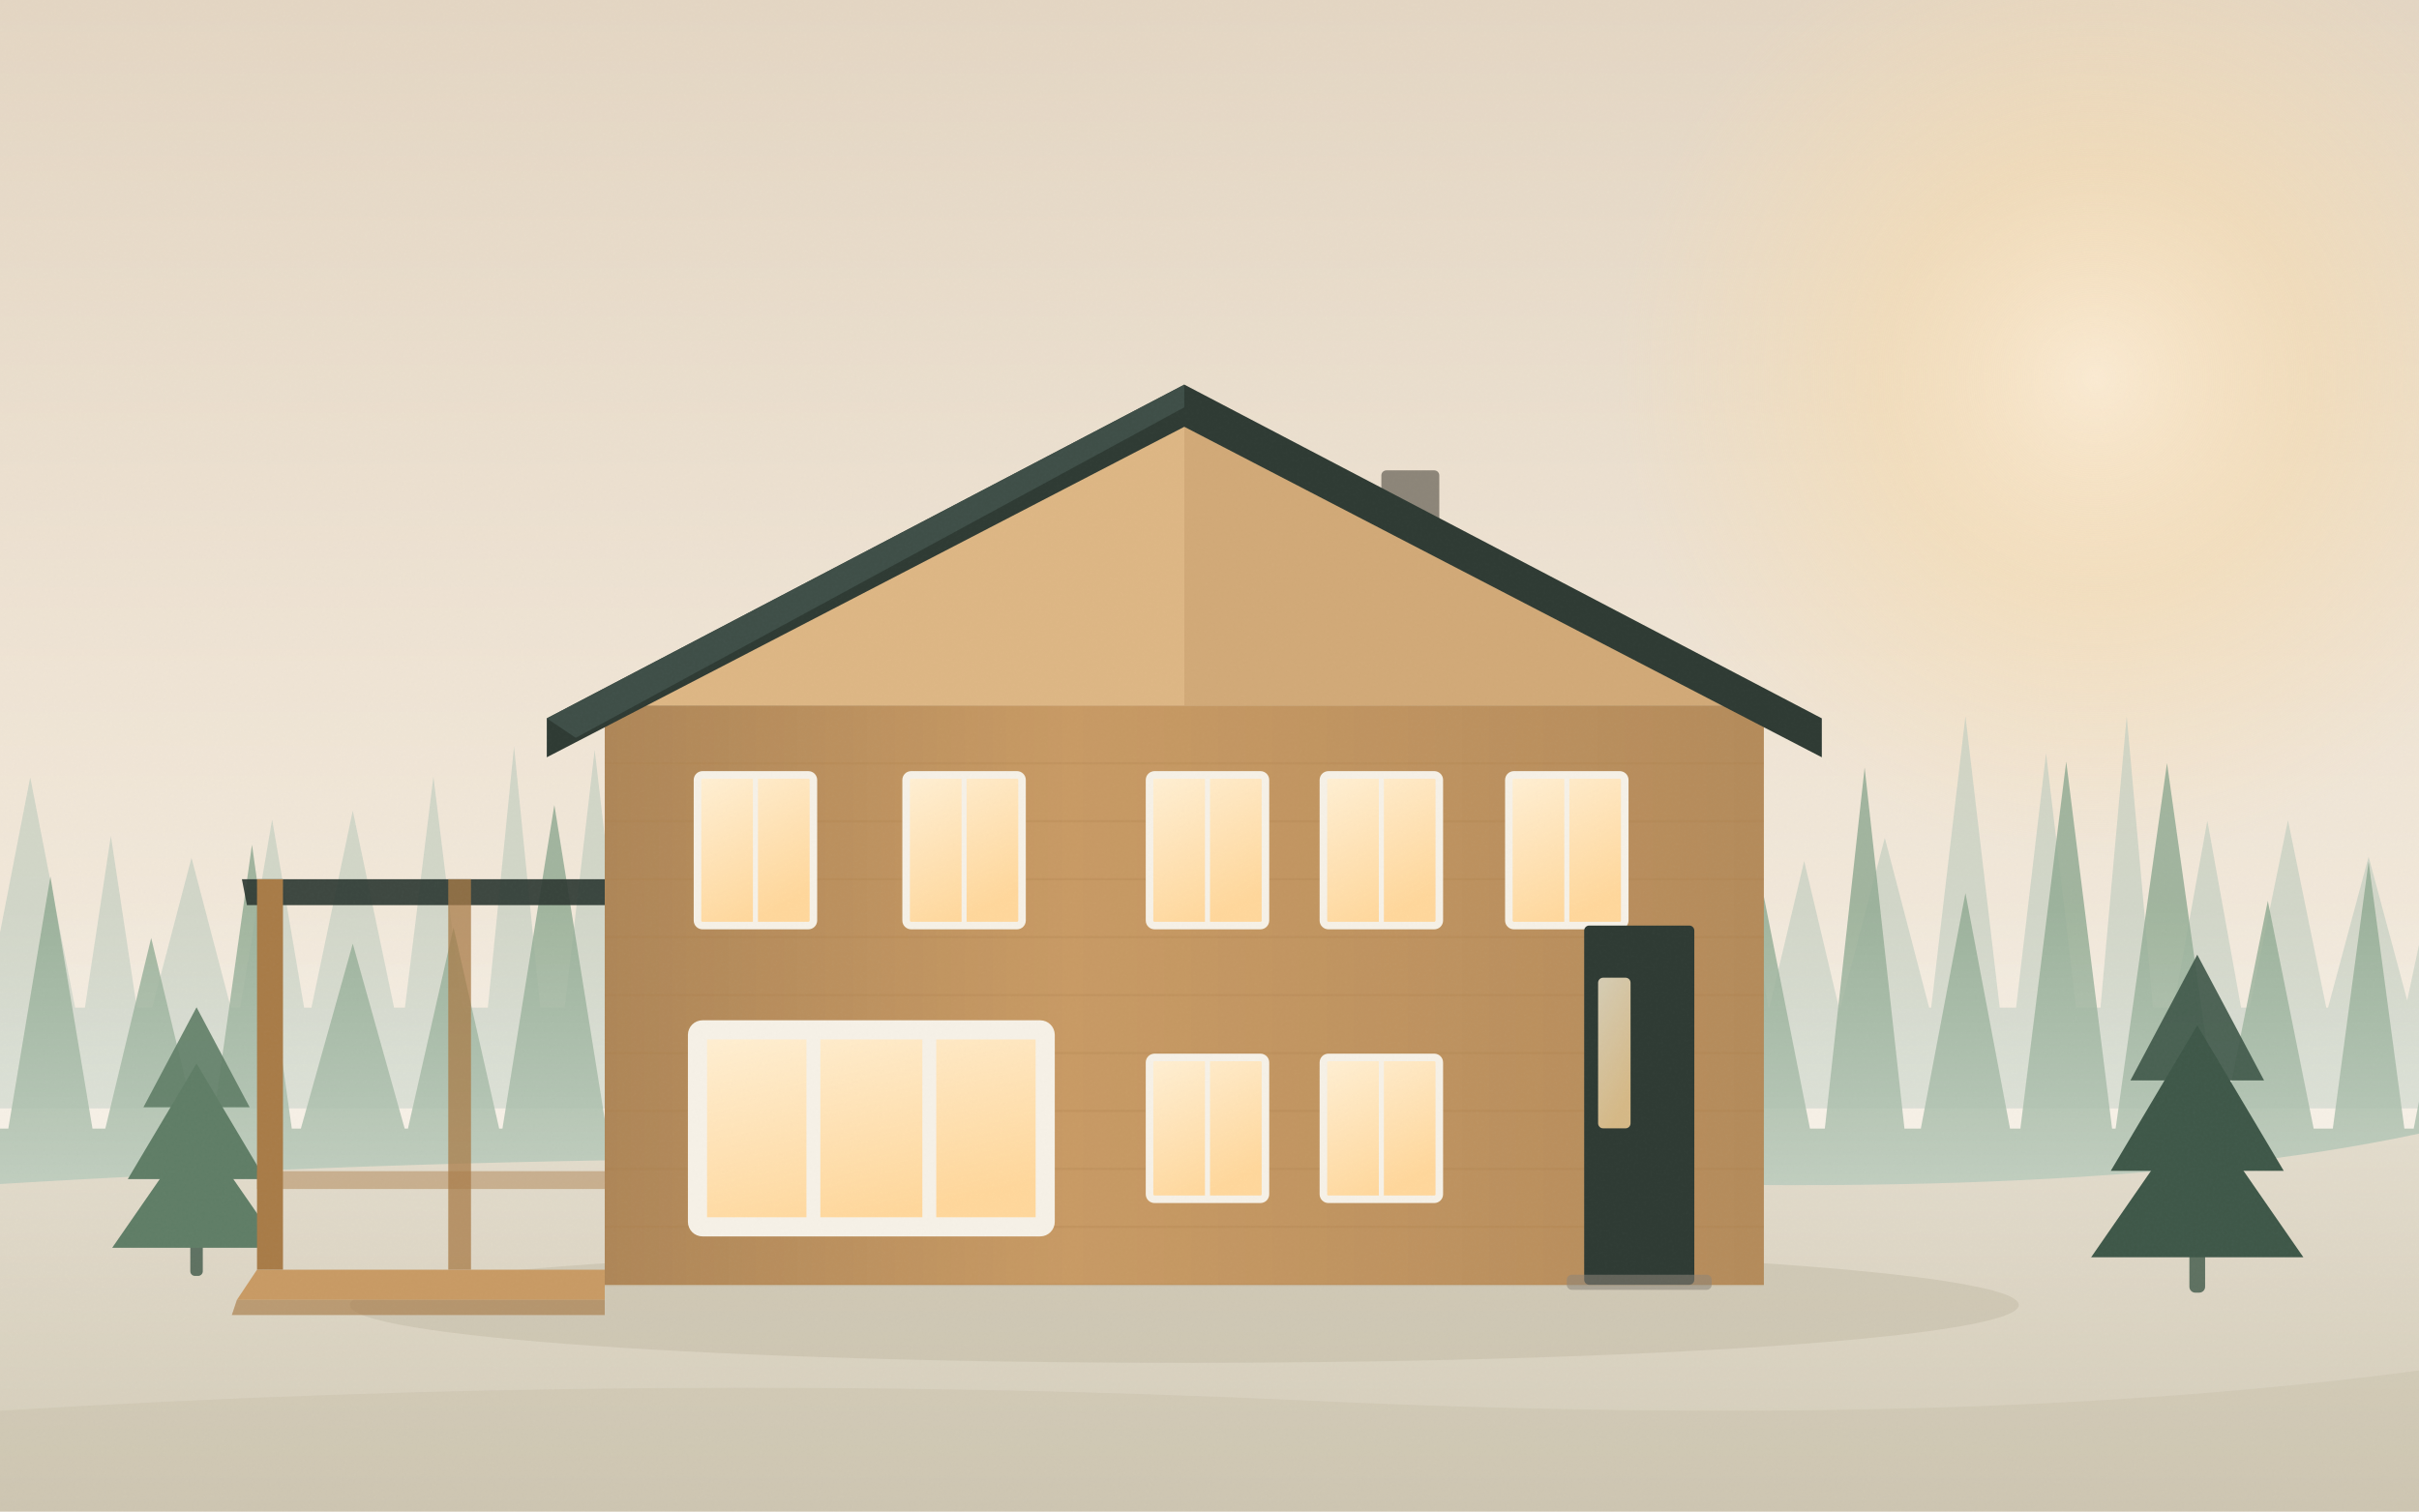
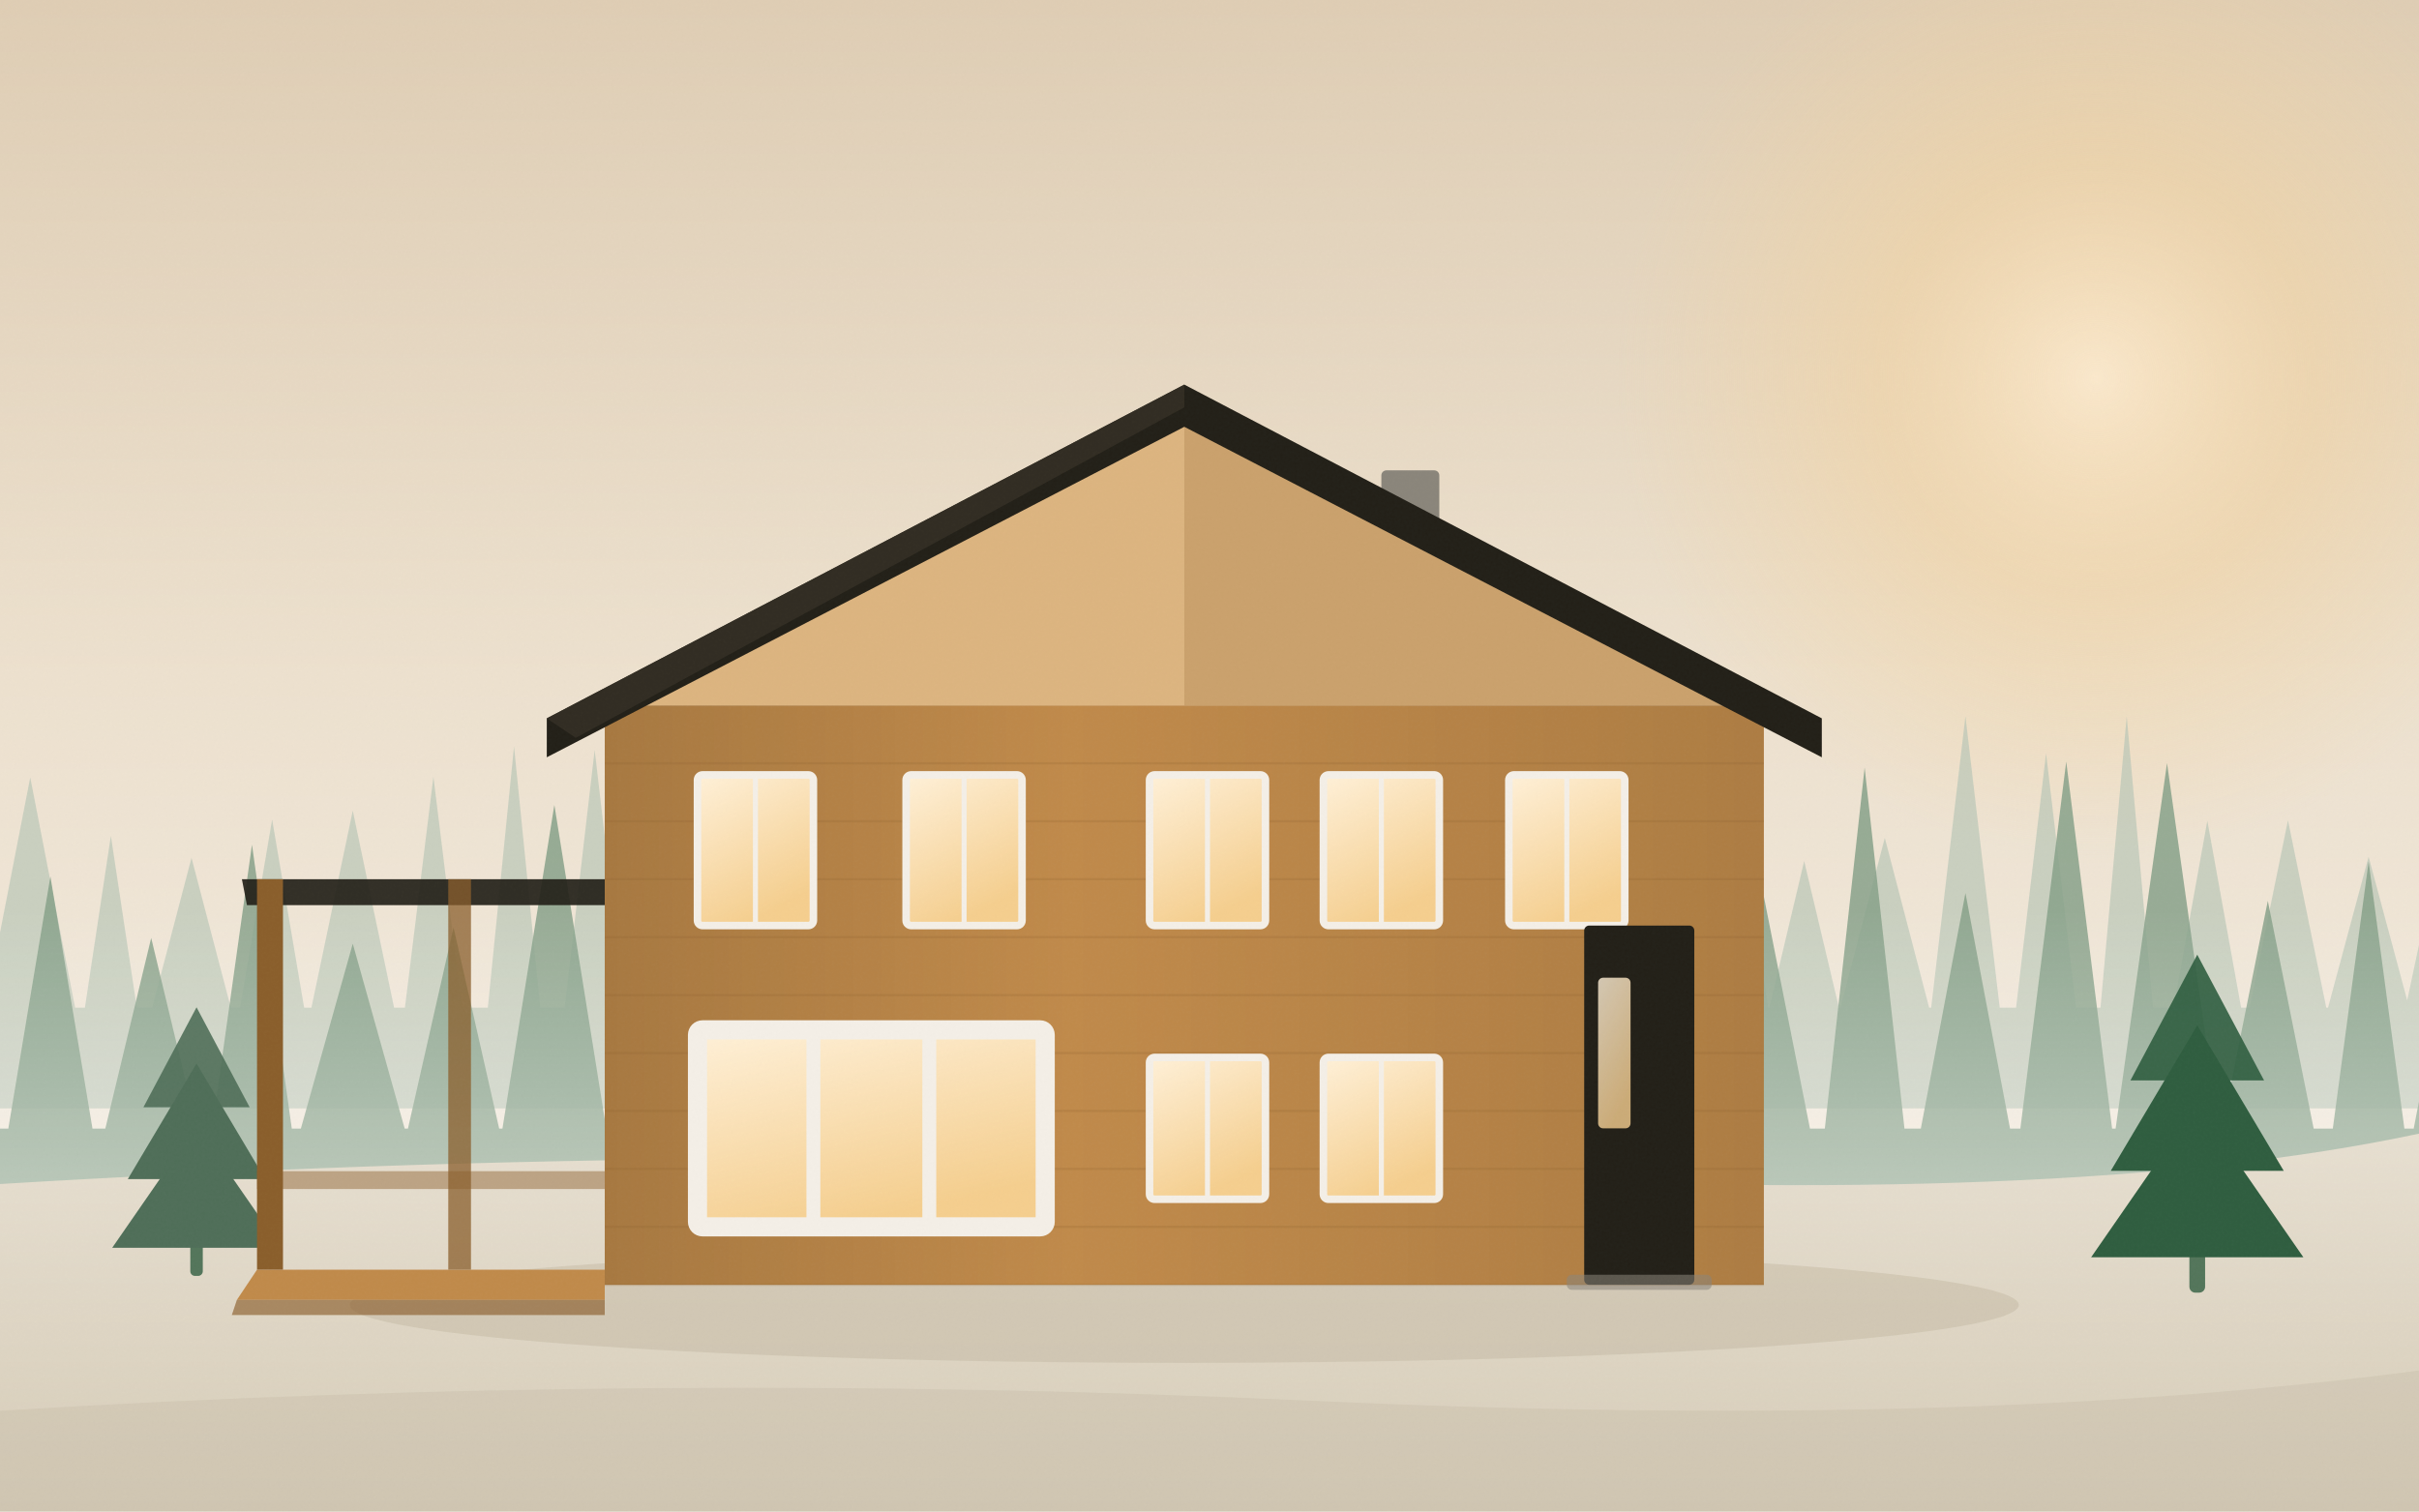
<svg xmlns="http://www.w3.org/2000/svg" viewBox="0 0 960 600" role="img" aria-label="Каркасный дом КД-42, 8×10 м, 140 м²">
  <defs>
    <linearGradient id="sky" x1="0" y1="0" x2="0" y2="1">
-       <stop offset="0" stop-color="#E4D6C3" />
-       <stop offset=".45" stop-color="#EFE4D4" />
-       <stop offset="1" stop-color="#F6F1E7" />
+       <stop offset="0" stop-color="#DFCDB4" />
+       <stop offset=".45" stop-color="#EDE1CE" />
+       <stop offset="1" stop-color="#F4EFE7" />
    </linearGradient>
    <radialGradient id="sunGlow" cx=".5" cy=".5" r=".5">
-       <stop offset="0" stop-color="#FBEBD2" stop-opacity=".95" />
-       <stop offset=".45" stop-color="#F7DCB0" stop-opacity=".55" />
-       <stop offset="1" stop-color="#F7DCB0" stop-opacity="0" />
+       <stop offset="0" stop-color="#FBE9CC" stop-opacity=".95" />
+       <stop offset=".45" stop-color="#F2D3A2" stop-opacity=".55" />
+       <stop offset="1" stop-color="#F2D3A2" stop-opacity="0" />
    </radialGradient>
    <linearGradient id="glassGrad" x1="0" y1="0" x2=".4" y2="1">
-       <stop offset="0" stop-color="#FFF0D4" />
-       <stop offset="1" stop-color="#FFD79B" />
+       <stop offset="0" stop-color="#FFF1D8" />
+       <stop offset="1" stop-color="#F5CE8E" />
    </linearGradient>
    <linearGradient id="wallShade" x1="0" y1="0" x2="1" y2="0">
      <stop offset="0" stop-color="#000" stop-opacity=".13" />
      <stop offset=".4" stop-color="#000" stop-opacity="0" />
      <stop offset="1" stop-color="#000" stop-opacity=".10" />
    </linearGradient>
    <linearGradient id="mist" x1="0" y1="0" x2="0" y2="1">
      <stop offset="0" stop-color="#fff" stop-opacity="0" />
      <stop offset="1" stop-color="#fff" stop-opacity=".55" />
    </linearGradient>
    <linearGradient id="groundGrad" x1="0" y1="0" x2="0" y2="1">
-       <stop offset="0" stop-color="#E3DCCC" />
-       <stop offset="1" stop-color="#D3CBB8" />
+       <stop offset="0" stop-color="#E7DFD0" />
+       <stop offset="1" stop-color="#D6CCB8" />
    </linearGradient>
    <filter id="grain">
      <feTurbulence type="fractalNoise" baseFrequency=".9" numOctaves="2" stitchTiles="stitch" />
      <feColorMatrix type="saturate" values="0" />
      <feComponentTransfer>
        <feFuncA type="linear" slope=".055" />
      </feComponentTransfer>
    </filter>
    <filter id="soft">
      <feGaussianBlur stdDeviation="6" />
    </filter>
  </defs>
  <rect width="960" height="600" fill="url(#sky)" />
  <circle cx="831.685" cy="150" r="190" fill="url(#sunGlow)" />
-   <path d="M-20 440 L-30.1 400.0 L-20.0 308.1 L-9.9 400.0 L-5.8 400.0 L12.0 308.6 L29.8 400.0 L33.7 400.0 L44.0 331.8 L54.3 400.0 L60.4 400.0 L76.0 340.5 L91.6 400.0 L95.3 400.0 L108.0 325.3 L120.7 400.0 L123.6 400.0 L140.0 321.8 L156.4 400.0 L160.7 400.0 L172.0 308.3 L183.3 400.0 L193.6 400.0 L204.0 296.3 L214.4 400.0 L224.1 400.0 L236.0 297.7 L247.9 400.0 L251.7 400.0 L268.0 337.0 L284.3 400.0 L283.7 400.0 L300.0 296.9 L316.3 400.0 L322.0 400.0 L332.0 334.9 L342.0 400.0 L348.1 400.0 L364.0 291.2 L379.9 400.0 L382.3 400.0 L396.0 340.0 L409.7 400.0 L417.8 400.0 L428.0 294.0 L438.2 400.0 L445.7 400.0 L460.0 303.8 L474.3 400.0 L475.2 400.0 L492.0 339.4 L508.8 400.0 L513.6 400.0 L524.0 335.1 L534.4 400.0 L542.4 400.0 L556.0 316.2 L569.6 400.0 L572.0 400.0 L588.0 317.2 L604.0 400.0 L604.4 400.0 L620.0 325.6 L635.6 400.0 L640.7 400.0 L652.0 299.5 L663.3 400.0 L666.3 400.0 L684.0 283.5 L701.7 400.0 L702.2 400.0 L716.0 341.8 L729.8 400.0 L730.4 400.0 L748.0 332.6 L765.6 400.0 L766.4 400.0 L780.0 284.3 L793.6 400.0 L800.1 400.0 L812.0 299.0 L823.9 400.0 L833.6 400.0 L844.0 284.3 L854.4 400.0 L862.6 400.0 L876.0 325.8 L889.4 400.0 L892.8 400.0 L908.0 325.6 L923.2 400.0 L923.9 400.0 L940.0 340.1 L956.1 400.0 L954.7 400.0 L972.0 318.6 L989.3 400.0 L1000 440 Z" fill="#C3CEC0" opacity="0.7" />
-   <path d="M-20 488 L-36.0 448.0 L-20.0 300.7 L-4.0 448.0 L3.3 448.0 L20.0 347.9 L36.7 448.0 L41.8 448.0 L60.0 372.3 L78.2 448.0 L84.2 448.0 L100.0 335.3 L115.8 448.0 L119.4 448.0 L140.0 374.6 L160.6 448.0 L161.9 448.0 L180.0 368.2 L198.1 448.0 L199.4 448.0 L220.0 319.5 L240.6 448.0 L246.2 448.0 L260.0 304.6 L273.8 448.0 L284.4 448.0 L300.0 320.9 L315.6 448.0 L327.3 448.0 L340.0 333.8 L352.7 448.0 L360.5 448.0 L380.0 300.6 L399.5 448.0 L407.5 448.0 L420.0 335.9 L432.5 448.0 L441.9 448.0 L460.0 354.4 L478.1 448.0 L481.1 448.0 L500.0 296.8 L518.9 448.0 L518.6 448.0 L540.0 310.0 L561.4 448.0 L557.8 448.0 L580.0 352.0 L602.2 448.0 L604.6 448.0 L620.0 358.4 L635.4 448.0 L640.8 448.0 L660.0 347.1 L679.2 448.0 L681.7 448.0 L700.0 355.9 L718.3 448.0 L724.2 448.0 L740.0 304.7 L755.8 448.0 L762.3 448.0 L780.0 354.5 L797.7 448.0 L801.8 448.0 L820.0 302.3 L838.2 448.0 L839.6 448.0 L860.0 302.9 L880.4 448.0 L881.8 448.0 L900.0 357.6 L918.2 448.0 L925.8 448.0 L940.0 342.0 L954.2 448.0 L957.9 448.0 L980.0 333.8 L1002.1 448.0 L1000 488 Z" fill="#93AB94" opacity="0.85" />
+   <path d="M-20 440 L-30.1 400.0 L-20.0 308.1 L-9.9 400.0 L-5.8 400.0 L12.0 308.6 L29.8 400.0 L33.7 400.0 L44.0 331.8 L54.3 400.0 L60.4 400.0 L76.0 340.5 L91.6 400.0 L95.3 400.0 L108.0 325.3 L120.7 400.0 L123.6 400.0 L140.0 321.8 L156.4 400.0 L160.7 400.0 L172.0 308.3 L183.3 400.0 L193.6 400.0 L204.0 296.3 L214.4 400.0 L224.1 400.0 L236.0 297.7 L247.9 400.0 L251.7 400.0 L268.0 337.0 L284.3 400.0 L283.7 400.0 L300.0 296.9 L316.3 400.0 L322.0 400.0 L332.0 334.9 L342.0 400.0 L348.1 400.0 L364.0 291.2 L379.9 400.0 L382.3 400.0 L396.0 340.0 L409.7 400.0 L417.8 400.0 L428.0 294.0 L438.2 400.0 L445.7 400.0 L460.0 303.8 L474.3 400.0 L475.2 400.0 L492.0 339.4 L508.8 400.0 L513.6 400.0 L524.0 335.1 L534.4 400.0 L542.4 400.0 L556.0 316.2 L569.6 400.0 L572.0 400.0 L588.0 317.2 L604.0 400.0 L604.4 400.0 L620.0 325.6 L635.6 400.0 L640.7 400.0 L652.0 299.5 L663.3 400.0 L666.3 400.0 L684.0 283.5 L701.7 400.0 L702.2 400.0 L716.0 341.8 L729.8 400.0 L730.4 400.0 L748.0 332.6 L765.6 400.0 L766.4 400.0 L780.0 284.3 L793.6 400.0 L800.1 400.0 L812.0 299.0 L823.9 400.0 L833.6 400.0 L844.0 284.3 L854.4 400.0 L862.6 400.0 L876.0 325.8 L889.4 400.0 L892.8 400.0 L908.0 325.6 L923.2 400.0 L923.9 400.0 L940.0 340.1 L956.1 400.0 L954.7 400.0 L972.0 318.6 L989.3 400.0 L1000 440 Z" fill="#B9C6B7" opacity="0.7" />
+   <path d="M-20 488 L-36.0 448.0 L-20.0 300.7 L-4.0 448.0 L3.3 448.0 L20.0 347.9 L36.7 448.0 L41.8 448.0 L60.0 372.3 L78.2 448.0 L84.2 448.0 L100.0 335.3 L115.8 448.0 L119.4 448.0 L140.0 374.6 L160.6 448.0 L161.9 448.0 L180.0 368.2 L198.1 448.0 L199.4 448.0 L220.0 319.5 L240.6 448.0 L246.2 448.0 L260.0 304.6 L273.8 448.0 L284.4 448.0 L300.0 320.9 L315.6 448.0 L327.3 448.0 L340.0 333.8 L352.7 448.0 L360.5 448.0 L380.0 300.6 L399.5 448.0 L407.5 448.0 L420.0 335.9 L432.5 448.0 L441.9 448.0 L460.0 354.4 L478.1 448.0 L481.1 448.0 L500.0 296.8 L518.9 448.0 L518.6 448.0 L540.0 310.0 L561.4 448.0 L557.8 448.0 L580.0 352.0 L602.2 448.0 L604.6 448.0 L620.0 358.4 L635.4 448.0 L640.8 448.0 L660.0 347.1 L679.2 448.0 L681.7 448.0 L700.0 355.9 L718.3 448.0 L724.2 448.0 L740.0 304.7 L755.8 448.0 L762.3 448.0 L780.0 354.5 L797.7 448.0 L801.8 448.0 L820.0 302.3 L838.2 448.0 L839.6 448.0 L860.0 302.9 L880.4 448.0 L881.8 448.0 L900.0 357.6 L918.2 448.0 L925.8 448.0 L940.0 342.0 L954.2 448.0 L957.9 448.0 L980.0 333.8 L1002.1 448.0 L1000 488 Z" fill="#87A189" opacity="0.85" />
  <rect x="0" y="360" width="960" height="130" fill="url(#mist)" opacity=".7" />
  <path d="M0 470 Q300 452 560 466 T960 450 V600 H0 Z" fill="url(#groundGrad)" />
  <g transform="translate(78 504) scale(0.62)">
-     <rect x="-4" y="-24" width="8" height="28" rx="3" fill="#3E5748" opacity=".8" />
-     <path d="M0 -168 L34 -104 H-34 Z" fill="#5F7D66" opacity=".9" />
-     <path d="M0 -132 L44 -58 H-44 Z" fill="#5F7D66" />
-     <path d="M0 -92 L54 -14 H-54 Z" fill="#5F7D66" />
+     <rect x="-4" y="-24" width="8" height="28" rx="3" fill="#2F5D3F" opacity=".8" />
+     <path d="M0 -168 L34 -104 H-34 Z" fill="#4F6E58" opacity=".9" />
+     <path d="M0 -132 L44 -58 H-44 Z" fill="#4F6E58" />
+     <path d="M0 -92 L54 -14 H-54 Z" fill="#4F6E58" />
  </g>
  <g>
-     <ellipse cx="470" cy="518" rx="331.2" ry="23" fill="#BFB7A2" opacity=".45" />
+     <ellipse cx="470" cy="518" rx="331.2" ry="23" fill="#C0B6A0" opacity=".45" />
    <g>
-       <path d="M102 504 H240 V516 H94 Z" fill="#C89A64" />
-       <path d="M94 516 H240 v6 H92 Z" fill="#A87B47" opacity=".65" />
-       <path d="M96 349 H240 v10.304 H98 Z" fill="#2E3A33" opacity=".92" />
-       <rect x="102" y="349" width="10.304" height="155" fill="#A87B47" />
-       <rect x="177.9" y="349" width="9.016" height="155" fill="#A87B47" opacity=".75" />
-       <rect x="102" y="464.9" width="138" height="7.084" fill="#A87B47" opacity=".45" />
+       <path d="M102 504 H240 V516 H94 Z" fill="#C08A4A" />
+       <path d="M94 516 H240 v6 H92 Z" fill="#8A5E2B" opacity=".65" />
+       <path d="M96 349 H240 v10.304 H98 Z" fill="#221F17" opacity=".92" />
+       <rect x="102" y="349" width="10.304" height="155" fill="#8A5E2B" />
+       <rect x="177.9" y="349" width="9.016" height="155" fill="#8A5E2B" opacity=".75" />
+       <rect x="102" y="464.9" width="138" height="7.084" fill="#8A5E2B" opacity=".45" />
    </g>
-     <rect x="548.2" y="186.712" width="23" height="74.152" rx="2" fill="#8C8578" />
-     <rect x="240" y="280" width="460" height="230" fill="#C89A64" />
-     <polygon points="240,280 470,160.4 700,280" fill="#DDB684" />
-     <polygon points="470,160.4 700,280 470,280" fill="#A87B47" opacity=".22" />
+     <rect x="548.2" y="186.712" width="23" height="74.152" rx="2" fill="#8A857A" />
+     <rect x="240" y="280" width="460" height="230" fill="#C08A4A" />
+     <polygon points="240,280 470,160.4 700,280" fill="#DCB47F" />
+     <polygon points="470,160.4 700,280 470,280" fill="#8A5E2B" opacity=".22" />
    <rect x="240" y="280" width="460" height="230" fill="url(#wallShade)" />
-     <line x1="240" y1="303" x2="700" y2="303" stroke="#A87B47" stroke-width=".9" opacity=".2" />
-     <line x1="240" y1="326" x2="700" y2="326" stroke="#A87B47" stroke-width=".9" opacity=".2" />
-     <line x1="240" y1="349" x2="700" y2="349" stroke="#A87B47" stroke-width=".9" opacity=".2" />
-     <line x1="240" y1="372" x2="700" y2="372" stroke="#A87B47" stroke-width=".9" opacity=".2" />
-     <line x1="240" y1="395" x2="700" y2="395" stroke="#A87B47" stroke-width=".9" opacity=".2" />
-     <line x1="240" y1="418" x2="700" y2="418" stroke="#A87B47" stroke-width=".9" opacity=".2" />
-     <line x1="240" y1="441" x2="700" y2="441" stroke="#A87B47" stroke-width=".9" opacity=".2" />
-     <line x1="240" y1="464" x2="700" y2="464" stroke="#A87B47" stroke-width=".9" opacity=".2" />
-     <line x1="240" y1="487" x2="700" y2="487" stroke="#A87B47" stroke-width=".9" opacity=".2" />
-     <line x1="240" y1="510" x2="700" y2="510" stroke="#A87B47" stroke-width=".9" opacity=".2" />
-     <path d="M217 285.152 L470 152.672 L723 285.152 L723 300.608 L470 169.416 L217 300.608 Z" fill="#2E3A33" />
-     <path d="M217 285.152 L470 152.672 L470 161.688 L228.5 292.88  Z" fill="#3F5049" opacity=".9" />
+     <line x1="240" y1="303" x2="700" y2="303" stroke="#8A5E2B" stroke-width=".9" opacity=".2" />
+     <line x1="240" y1="326" x2="700" y2="326" stroke="#8A5E2B" stroke-width=".9" opacity=".2" />
+     <line x1="240" y1="349" x2="700" y2="349" stroke="#8A5E2B" stroke-width=".9" opacity=".2" />
+     <line x1="240" y1="372" x2="700" y2="372" stroke="#8A5E2B" stroke-width=".9" opacity=".2" />
+     <line x1="240" y1="395" x2="700" y2="395" stroke="#8A5E2B" stroke-width=".9" opacity=".2" />
+     <line x1="240" y1="418" x2="700" y2="418" stroke="#8A5E2B" stroke-width=".9" opacity=".2" />
+     <line x1="240" y1="441" x2="700" y2="441" stroke="#8A5E2B" stroke-width=".9" opacity=".2" />
+     <line x1="240" y1="464" x2="700" y2="464" stroke="#8A5E2B" stroke-width=".9" opacity=".2" />
+     <line x1="240" y1="487" x2="700" y2="487" stroke="#8A5E2B" stroke-width=".9" opacity=".2" />
+     <line x1="240" y1="510" x2="700" y2="510" stroke="#8A5E2B" stroke-width=".9" opacity=".2" />
+     <path d="M217 285.152 L470 152.672 L723 285.152 L723 300.608 L470 169.416 L217 300.608 Z" fill="#221F17" />
+     <path d="M217 285.152 L470 152.672 L470 161.688 L228.5 292.88  Z" fill="#332E23" opacity=".9" />
    <g>
      <rect x="276.8" y="307.6" width="46" height="59.8" rx="2" fill="url(#glassGrad)" />
-       <line x1="299.8" y1="307.6" x2="299.8" y2="367.4" stroke="#F6F1E7" stroke-width="2" />
-       <rect x="276.8" y="307.6" width="46" height="59.8" rx="2" fill="none" stroke="#F6F1E7" stroke-width="3" />
+       <line x1="299.8" y1="307.6" x2="299.8" y2="367.4" stroke="#F4EFE7" stroke-width="2" />
+       <rect x="276.8" y="307.6" width="46" height="59.8" rx="2" fill="none" stroke="#F4EFE7" stroke-width="3" />
    </g>
    <g>
      <rect x="359.6" y="307.6" width="46" height="59.8" rx="2" fill="url(#glassGrad)" />
-       <line x1="382.6" y1="307.6" x2="382.6" y2="367.4" stroke="#F6F1E7" stroke-width="2" />
-       <rect x="359.6" y="307.6" width="46" height="59.8" rx="2" fill="none" stroke="#F6F1E7" stroke-width="3" />
+       <line x1="382.6" y1="307.6" x2="382.6" y2="367.4" stroke="#F4EFE7" stroke-width="2" />
+       <rect x="359.6" y="307.6" width="46" height="59.8" rx="2" fill="none" stroke="#F4EFE7" stroke-width="3" />
    </g>
    <g>
      <rect x="456.2" y="307.6" width="46" height="59.8" rx="2" fill="url(#glassGrad)" />
-       <line x1="479.2" y1="307.6" x2="479.2" y2="367.4" stroke="#F6F1E7" stroke-width="2" />
-       <rect x="456.2" y="307.6" width="46" height="59.8" rx="2" fill="none" stroke="#F6F1E7" stroke-width="3" />
+       <line x1="479.2" y1="307.6" x2="479.2" y2="367.4" stroke="#F4EFE7" stroke-width="2" />
+       <rect x="456.2" y="307.6" width="46" height="59.8" rx="2" fill="none" stroke="#F4EFE7" stroke-width="3" />
    </g>
    <g>
      <rect x="525.2" y="307.6" width="46" height="59.8" rx="2" fill="url(#glassGrad)" />
-       <line x1="548.2" y1="307.6" x2="548.2" y2="367.4" stroke="#F6F1E7" stroke-width="2" />
-       <rect x="525.2" y="307.6" width="46" height="59.8" rx="2" fill="none" stroke="#F6F1E7" stroke-width="3" />
+       <line x1="548.2" y1="307.6" x2="548.2" y2="367.4" stroke="#F4EFE7" stroke-width="2" />
+       <rect x="525.2" y="307.6" width="46" height="59.8" rx="2" fill="none" stroke="#F4EFE7" stroke-width="3" />
    </g>
    <g>
      <rect x="598.8" y="307.6" width="46" height="59.8" rx="2" fill="url(#glassGrad)" />
-       <line x1="621.8" y1="307.6" x2="621.8" y2="367.4" stroke="#F6F1E7" stroke-width="2" />
-       <rect x="598.8" y="307.6" width="46" height="59.8" rx="2" fill="none" stroke="#F6F1E7" stroke-width="3" />
+       <line x1="621.8" y1="307.6" x2="621.8" y2="367.4" stroke="#F4EFE7" stroke-width="2" />
+       <rect x="598.8" y="307.6" width="46" height="59.8" rx="2" fill="none" stroke="#F4EFE7" stroke-width="3" />
    </g>
    <g>
      <rect x="276.8" y="408.8" width="138" height="78.2" rx="2" fill="url(#glassGrad)" />
-       <line x1="322.8" y1="408.8" x2="322.8" y2="487" stroke="#F6F1E7" stroke-width="5.52" />
-       <line x1="368.8" y1="408.8" x2="368.8" y2="487" stroke="#F6F1E7" stroke-width="5.52" />
-       <rect x="276.8" y="408.8" width="138" height="78.2" rx="2" fill="none" stroke="#F6F1E7" stroke-width="7.59" />
+       <line x1="322.8" y1="408.8" x2="322.8" y2="487" stroke="#F4EFE7" stroke-width="5.52" />
+       <line x1="368.8" y1="408.8" x2="368.8" y2="487" stroke="#F4EFE7" stroke-width="5.52" />
+       <rect x="276.8" y="408.8" width="138" height="78.2" rx="2" fill="none" stroke="#F4EFE7" stroke-width="7.59" />
    </g>
    <g>
      <rect x="456.2" y="419.748" width="46" height="56.304" rx="2" fill="url(#glassGrad)" />
-       <line x1="479.2" y1="419.748" x2="479.2" y2="476.052" stroke="#F6F1E7" stroke-width="2" />
-       <rect x="456.2" y="419.748" width="46" height="56.304" rx="2" fill="none" stroke="#F6F1E7" stroke-width="3" />
+       <line x1="479.2" y1="419.748" x2="479.2" y2="476.052" stroke="#F4EFE7" stroke-width="2" />
+       <rect x="456.2" y="419.748" width="46" height="56.304" rx="2" fill="none" stroke="#F4EFE7" stroke-width="3" />
    </g>
    <g>
      <rect x="525.2" y="419.748" width="46" height="56.304" rx="2" fill="url(#glassGrad)" />
-       <line x1="548.2" y1="419.748" x2="548.2" y2="476.052" stroke="#F6F1E7" stroke-width="2" />
-       <rect x="525.2" y="419.748" width="46" height="56.304" rx="2" fill="none" stroke="#F6F1E7" stroke-width="3" />
+       <line x1="548.2" y1="419.748" x2="548.2" y2="476.052" stroke="#F4EFE7" stroke-width="2" />
+       <rect x="525.2" y="419.748" width="46" height="56.304" rx="2" fill="none" stroke="#F4EFE7" stroke-width="3" />
    </g>
    <g>
-       <rect x="628.7" y="367.4" width="43.7" height="142.6" rx="2" fill="#2E3A33" />
+       <rect x="628.7" y="367.4" width="43.7" height="142.6" rx="2" fill="#221F17" />
      <rect x="634.22" y="388.1" width="12.88" height="59.8" rx="2" fill="url(#glassGrad)" opacity=".8" />
-       <rect x="621.8" y="506" width="57.5" height="6" rx="2" fill="#8C8578" opacity=".55" />
+       <rect x="621.8" y="506" width="57.5" height="6" rx="2" fill="#8A857A" opacity=".55" />
    </g>
  </g>
  <g transform="translate(872 510) scale(0.78)">
-     <rect x="-4" y="-24" width="8" height="28" rx="3" fill="#3E5748" opacity=".8" />
-     <path d="M0 -168 L34 -104 H-34 Z" fill="#3E5748" opacity=".9" />
-     <path d="M0 -132 L44 -58 H-44 Z" fill="#3E5748" />
-     <path d="M0 -92 L54 -14 H-54 Z" fill="#3E5748" />
+     <rect x="-4" y="-24" width="8" height="28" rx="3" fill="#2F5D3F" opacity=".8" />
+     <path d="M0 -168 L34 -104 H-34 Z" fill="#2F5D3F" opacity=".9" />
+     <path d="M0 -132 L44 -58 H-44 Z" fill="#2F5D3F" />
+     <path d="M0 -92 L54 -14 H-54 Z" fill="#2F5D3F" />
  </g>
-   <path d="M0 560 Q260 544 520 556 T960 544 V600 H0 Z" fill="#BFB7A2" opacity=".3" />
+   <path d="M0 560 Q260 544 520 556 T960 544 V600 H0 Z" fill="#C0B6A0" opacity=".3" />
  <rect width="960" height="600" filter="url(#grain)" opacity=".45" />
</svg>
